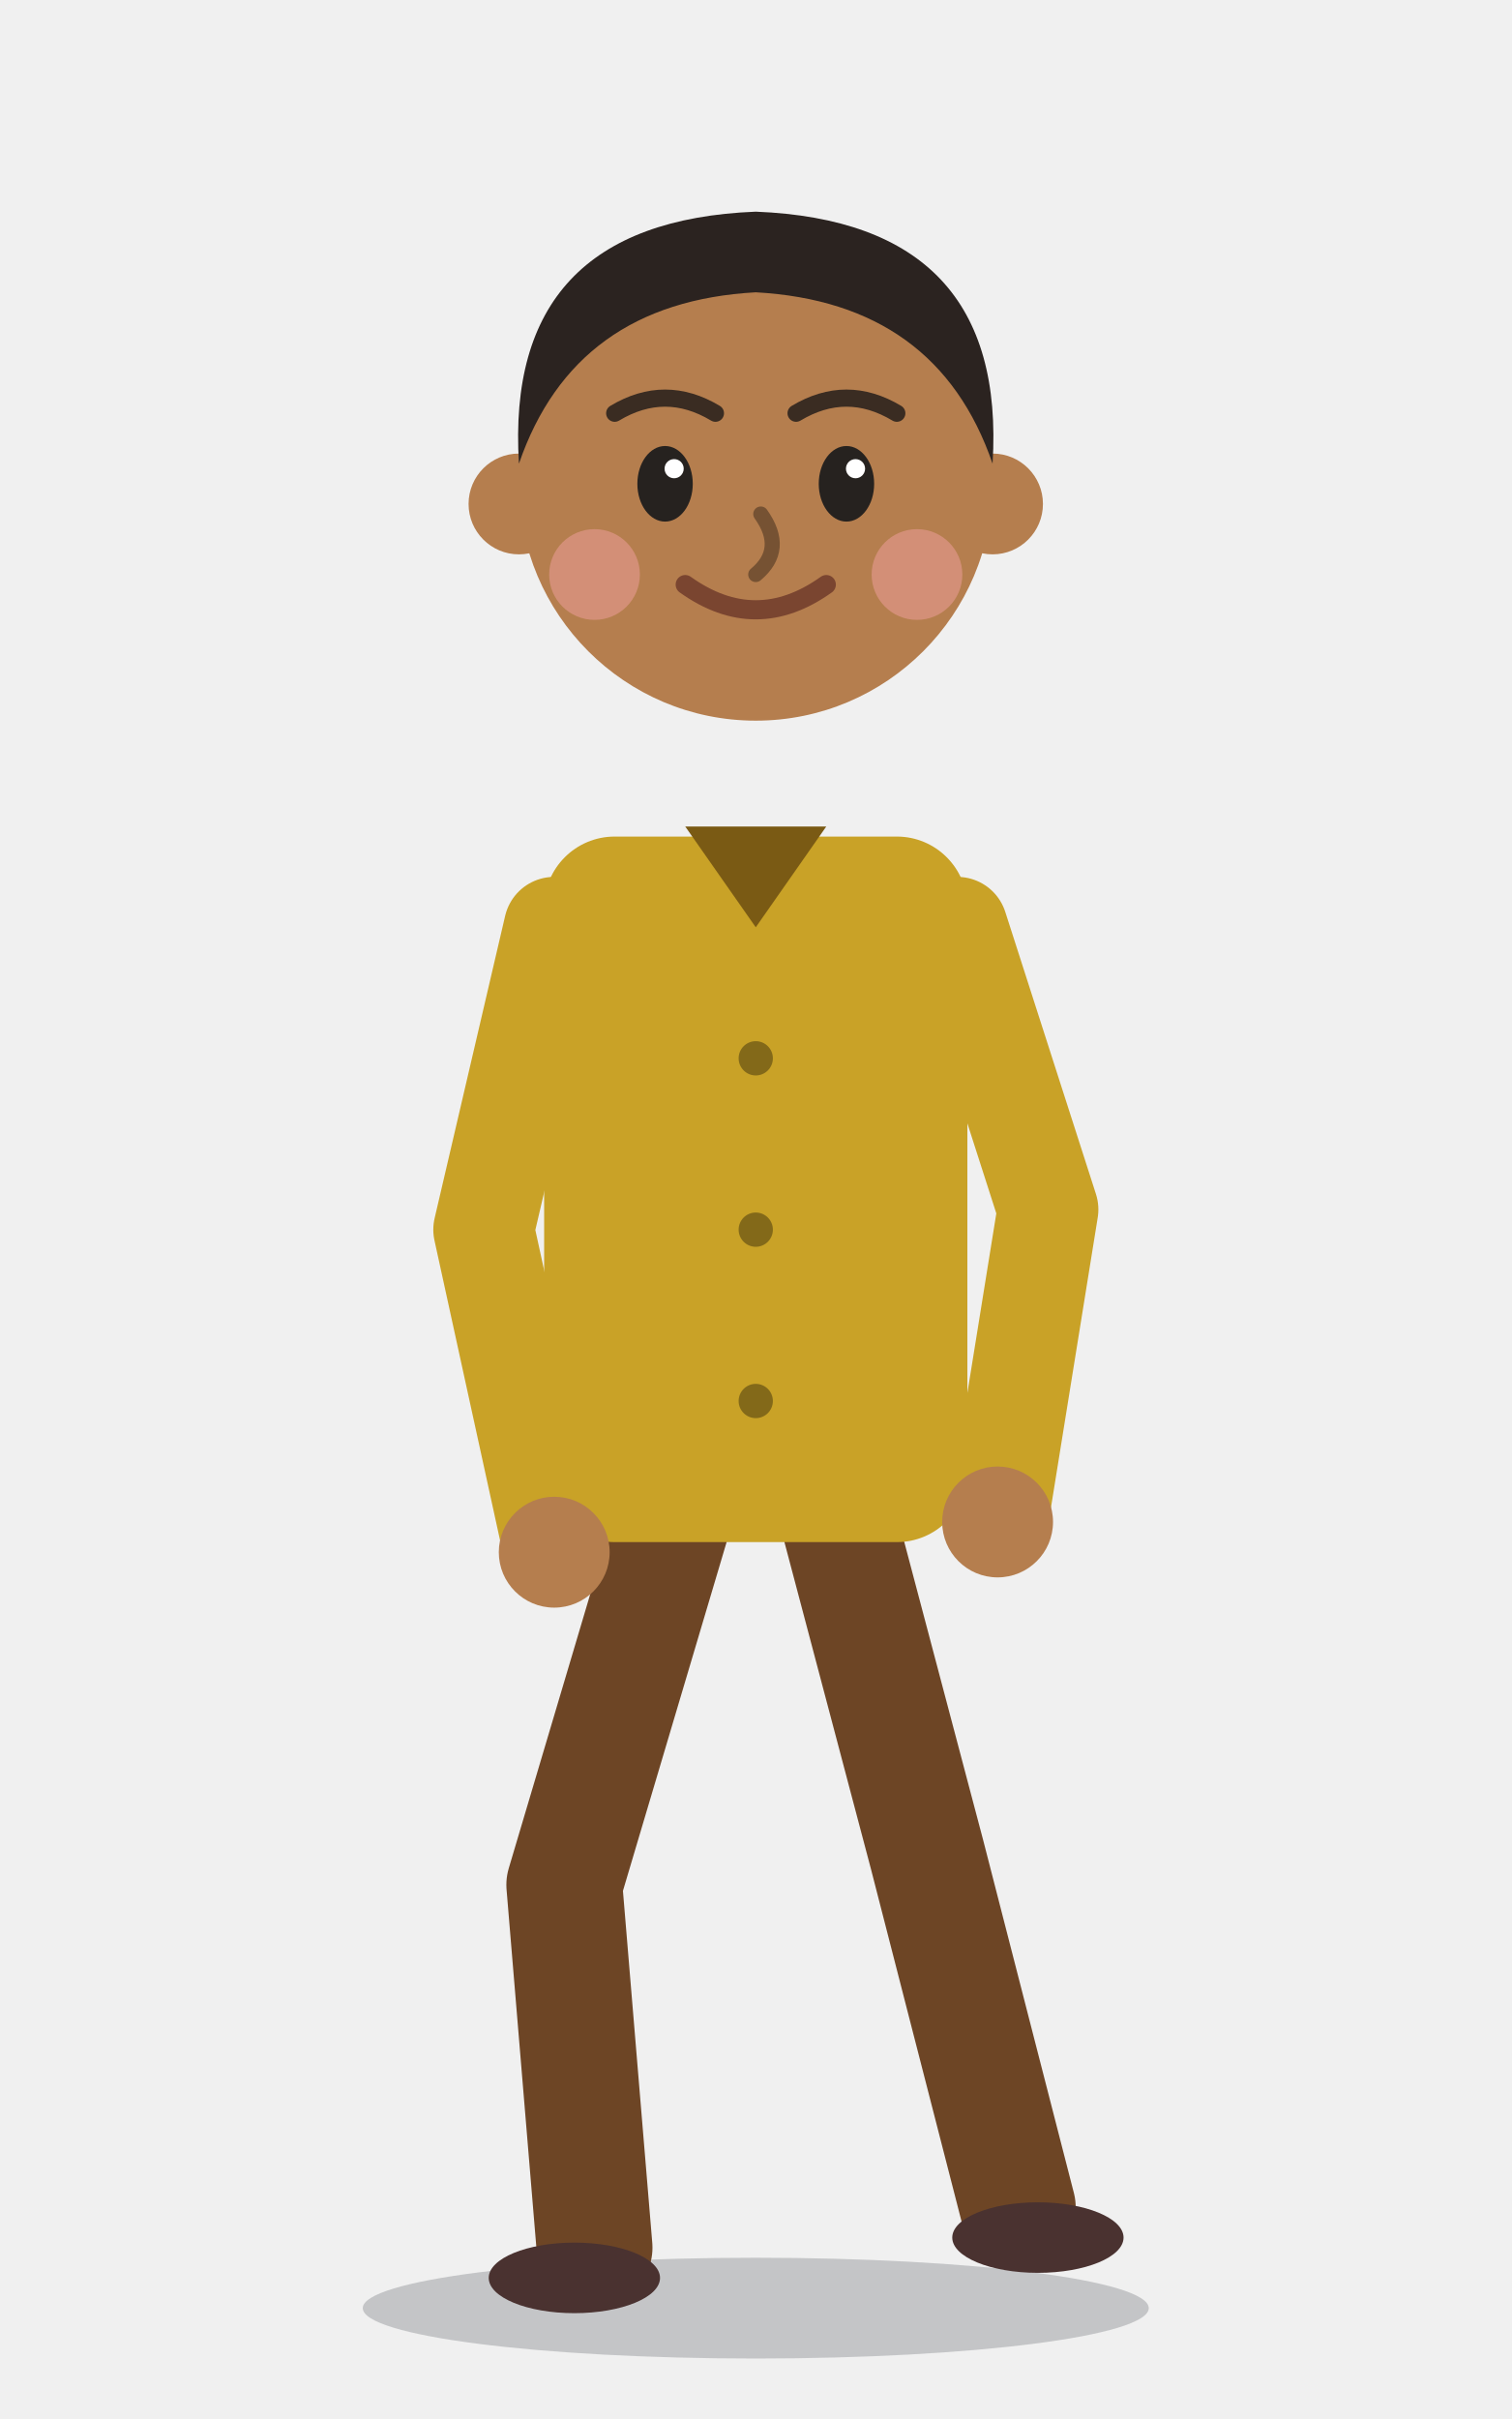
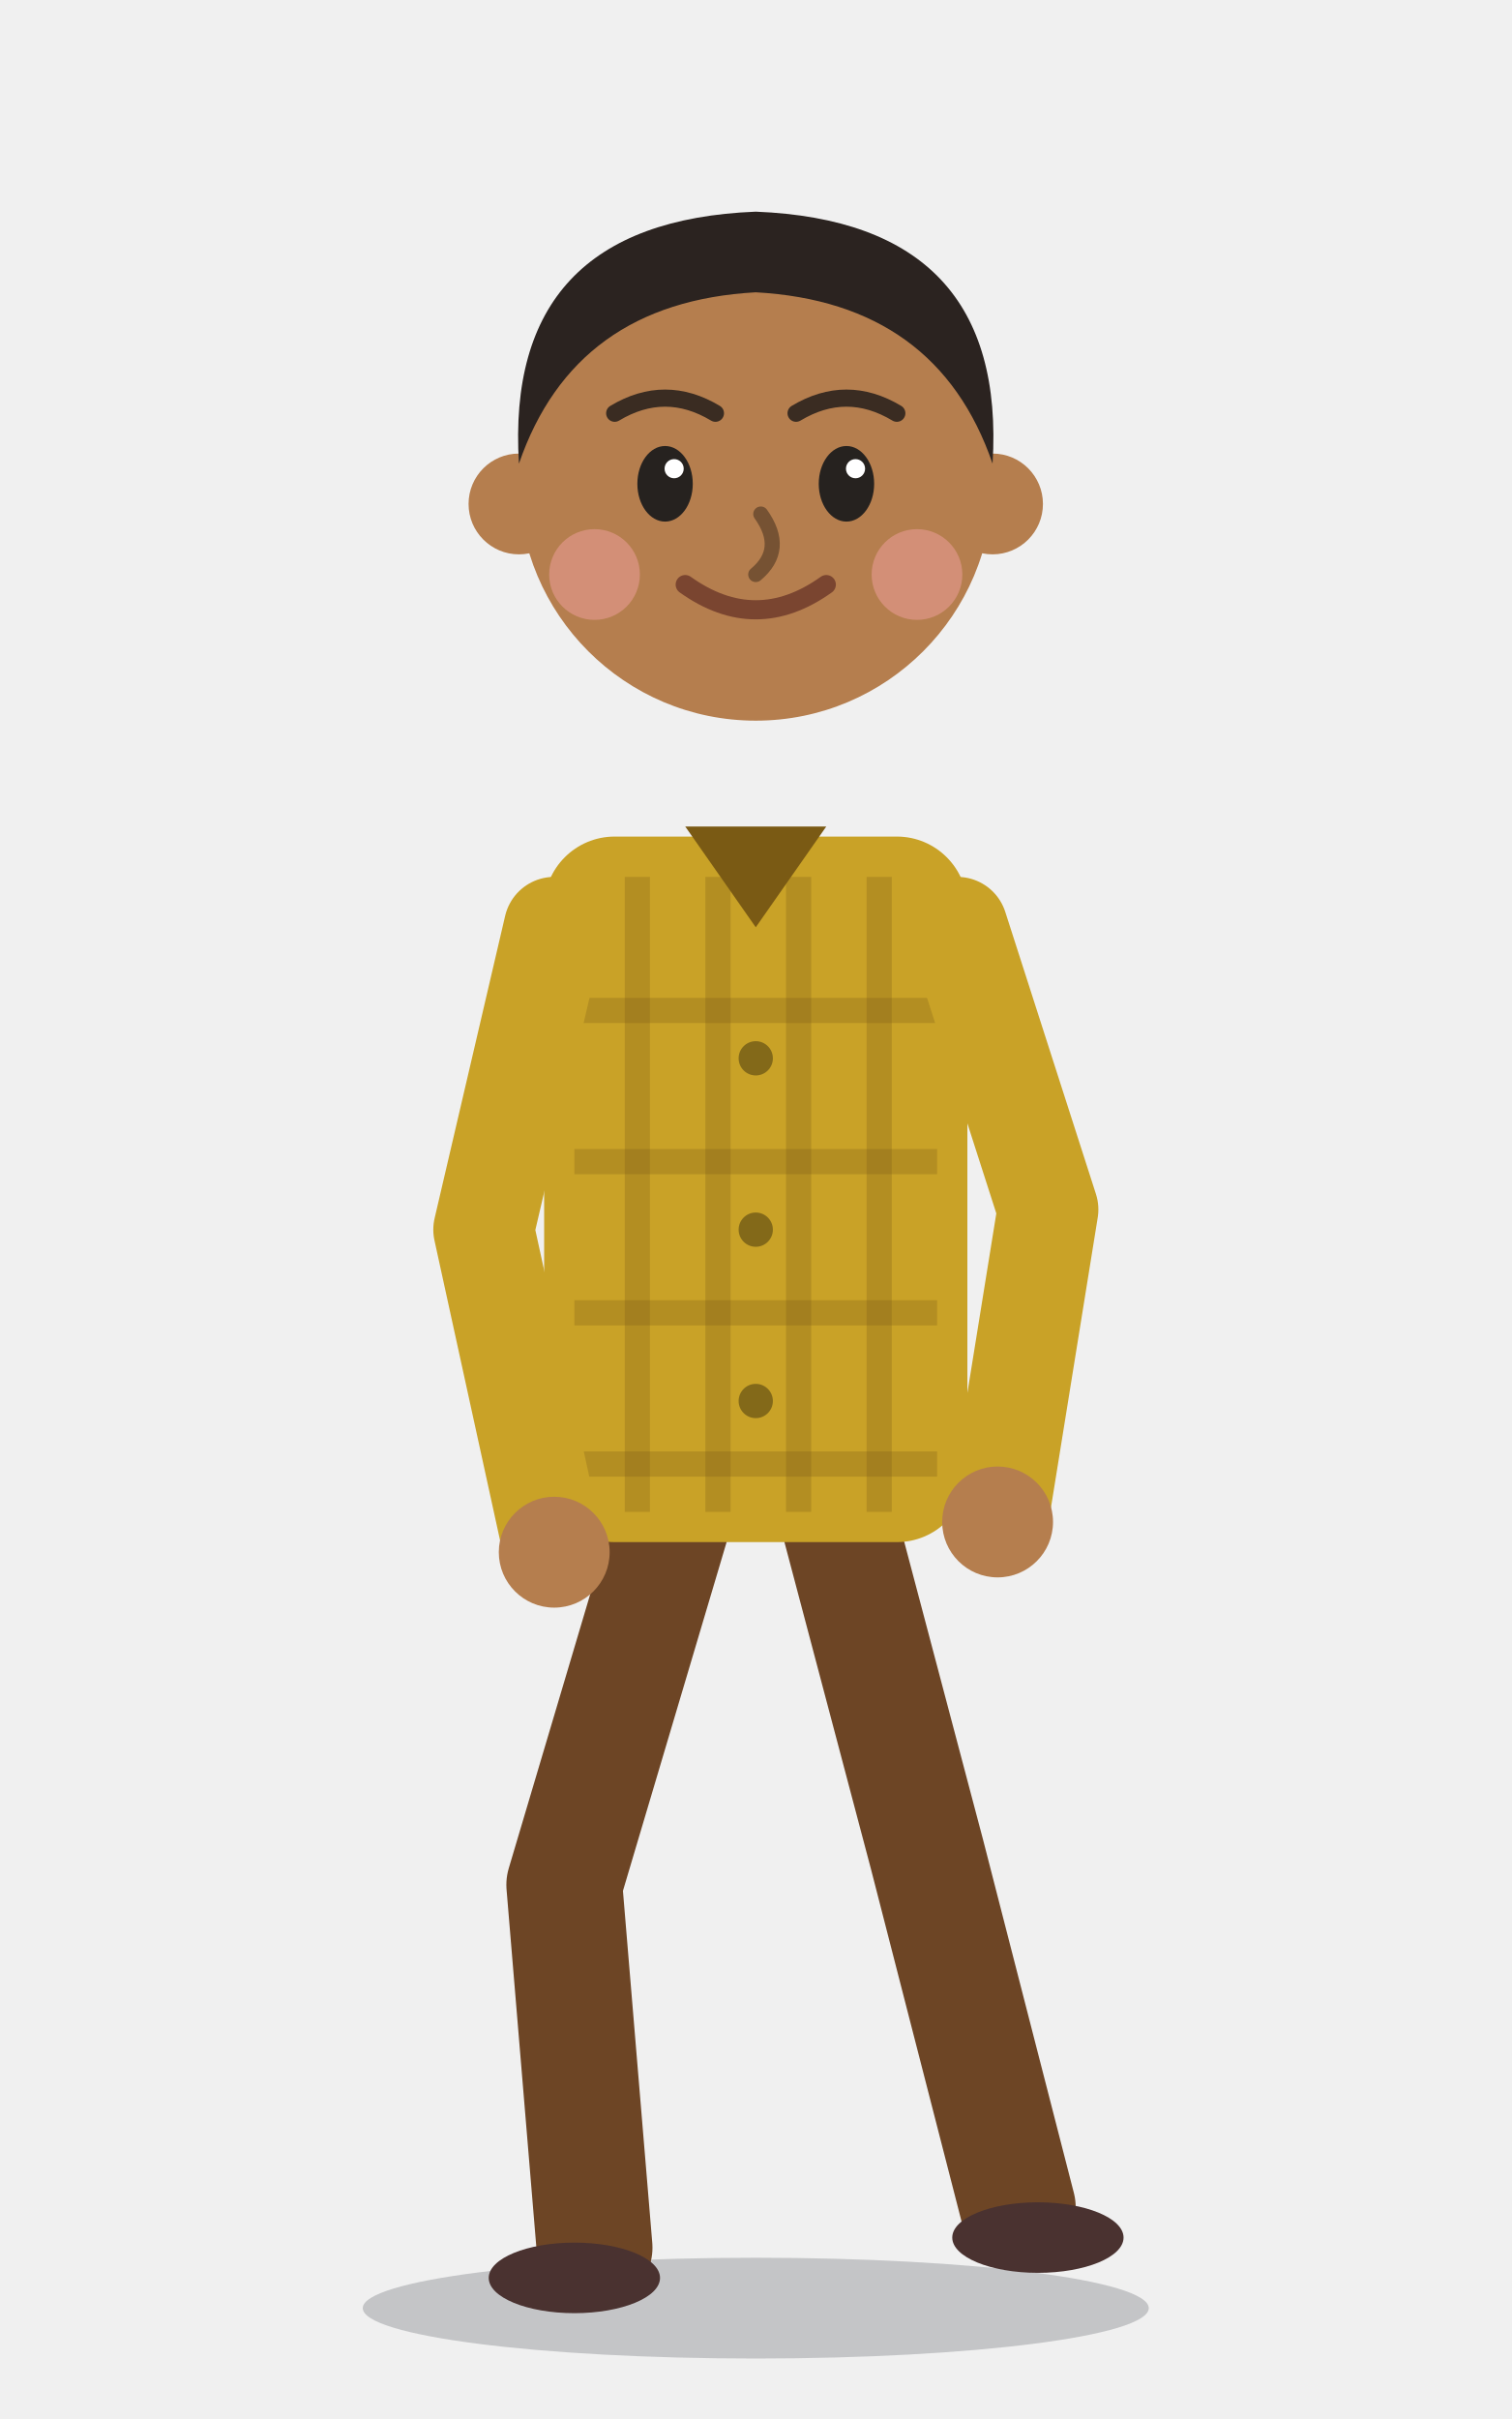
<svg xmlns="http://www.w3.org/2000/svg" viewBox="0 0 300 480">
  <ellipse cx="150" cy="458" rx="78" ry="10" fill="rgba(20,26,38,0.20)" />
  <path d="M134,300 L112,374 L118,446" fill="none" stroke="#6d4525" stroke-width="23" stroke-linecap="round" stroke-linejoin="round" />
  <path d="M166,300 L184,368 L202,438" fill="none" stroke="#6d4525" stroke-width="23" stroke-linecap="round" stroke-linejoin="round" />
  <ellipse cx="114" cy="452" rx="17" ry="7" fill="#4a3230" />
  <ellipse cx="206" cy="444" rx="17" ry="7" fill="#4a3230" />
  <rect x="108" y="166" width="84" height="140" fill="#c9a227" rx="14" />
  <polygon points="136,164 164,164 150,184" fill="#7a5a14" stroke-linejoin="round" />
+   <rect x="124" y="174" width="5" height="126" fill="#7a5a14" opacity="0.28" />
+   <rect x="140" y="174" width="5" height="126" fill="#7a5a14" opacity="0.28" />
+   <rect x="156" y="174" width="5" height="126" fill="#7a5a14" opacity="0.28" />
+   <rect x="172" y="174" width="5" height="126" fill="#7a5a14" opacity="0.28" />
+   <rect x="114" y="198" width="72" height="5" fill="#7a5a14" opacity="0.28" />
+   <rect x="114" y="228" width="72" height="5" fill="#7a5a14" opacity="0.28" />
+   <rect x="114" y="258" width="72" height="5" fill="#7a5a14" opacity="0.28" />
+   <rect x="114" y="288" width="72" height="5" fill="#7a5a14" opacity="0.28" />
  <circle cx="150" cy="210" r="3.4" fill="rgba(0,0,0,0.35)" />
  <circle cx="150" cy="244" r="3.4" fill="rgba(0,0,0,0.35)" />
  <circle cx="150" cy="278" r="3.4" fill="rgba(0,0,0,0.35)" />
  <path d="M110,184 L96,244 L110,308" fill="none" stroke="#c9a227" stroke-width="20" stroke-linecap="round" stroke-linejoin="round" />
  <circle cx="110" cy="308" r="11" fill="#b57e4e" />
  <path d="M190,184 L208,240 L198,302" fill="none" stroke="#c9a227" stroke-width="20" stroke-linecap="round" stroke-linejoin="round" />
  <circle cx="198" cy="302" r="11" fill="#b57e4e" />
  <circle cx="103" cy="100" r="10" fill="#b57e4e" />
  <circle cx="197" cy="100" r="10" fill="#b57e4e" />
  <circle cx="150" cy="96" r="47" fill="#b57e4e" />
  <path d="M103,92 Q100,44 150,42 Q200,44 197,92 Q186,60 150,58 Q114,60 103,92 Z" fill="#2b2320" />
  <ellipse cx="132" cy="96" rx="5.5" ry="7.5" fill="#26221f" />
  <circle cx="133.8" cy="93" r="1.9" fill="#ffffff" />
  <ellipse cx="168" cy="96" rx="5.5" ry="7.5" fill="#26221f" />
  <circle cx="169.8" cy="93" r="1.9" fill="#ffffff" />
  <path d="M122,82 q10,-6 20,0" fill="none" stroke="#3a2c22" stroke-width="3.4" stroke-linecap="round" stroke-linejoin="round" />
  <path d="M158,82 q10,-6 20,0" fill="none" stroke="#3a2c22" stroke-width="3.4" stroke-linecap="round" stroke-linejoin="round" />
  <path d="M151,102 q5,7 -1,12" fill="none" stroke="rgba(0,0,0,0.35)" stroke-width="3" stroke-linecap="round" stroke-linejoin="round" />
  <circle cx="118" cy="114" r="9" fill="#f2a0a0" opacity="0.5" />
  <circle cx="182" cy="114" r="9" fill="#f2a0a0" opacity="0.5" />
  <path d="M136,116 q14,10 28,0" fill="none" stroke="#7a4530" stroke-width="3.8" stroke-linecap="round" stroke-linejoin="round" />
</svg>
